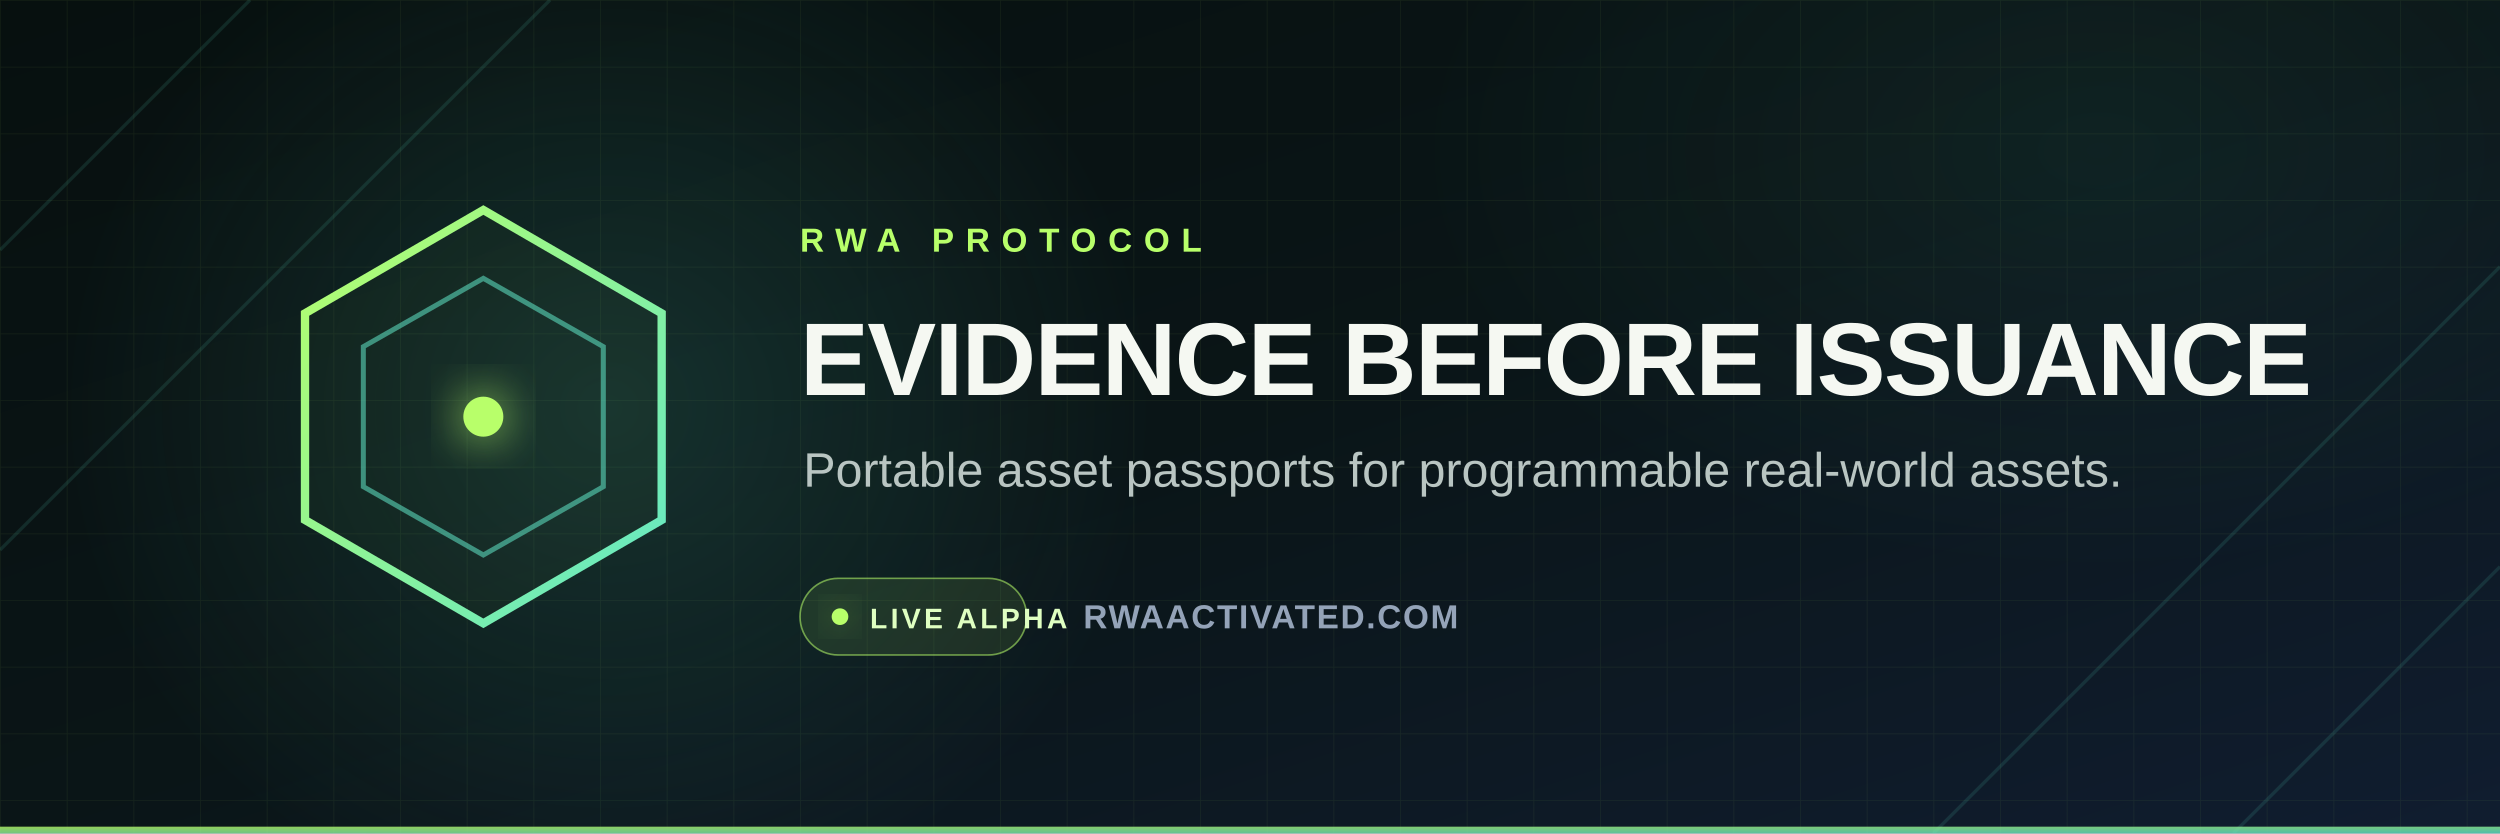
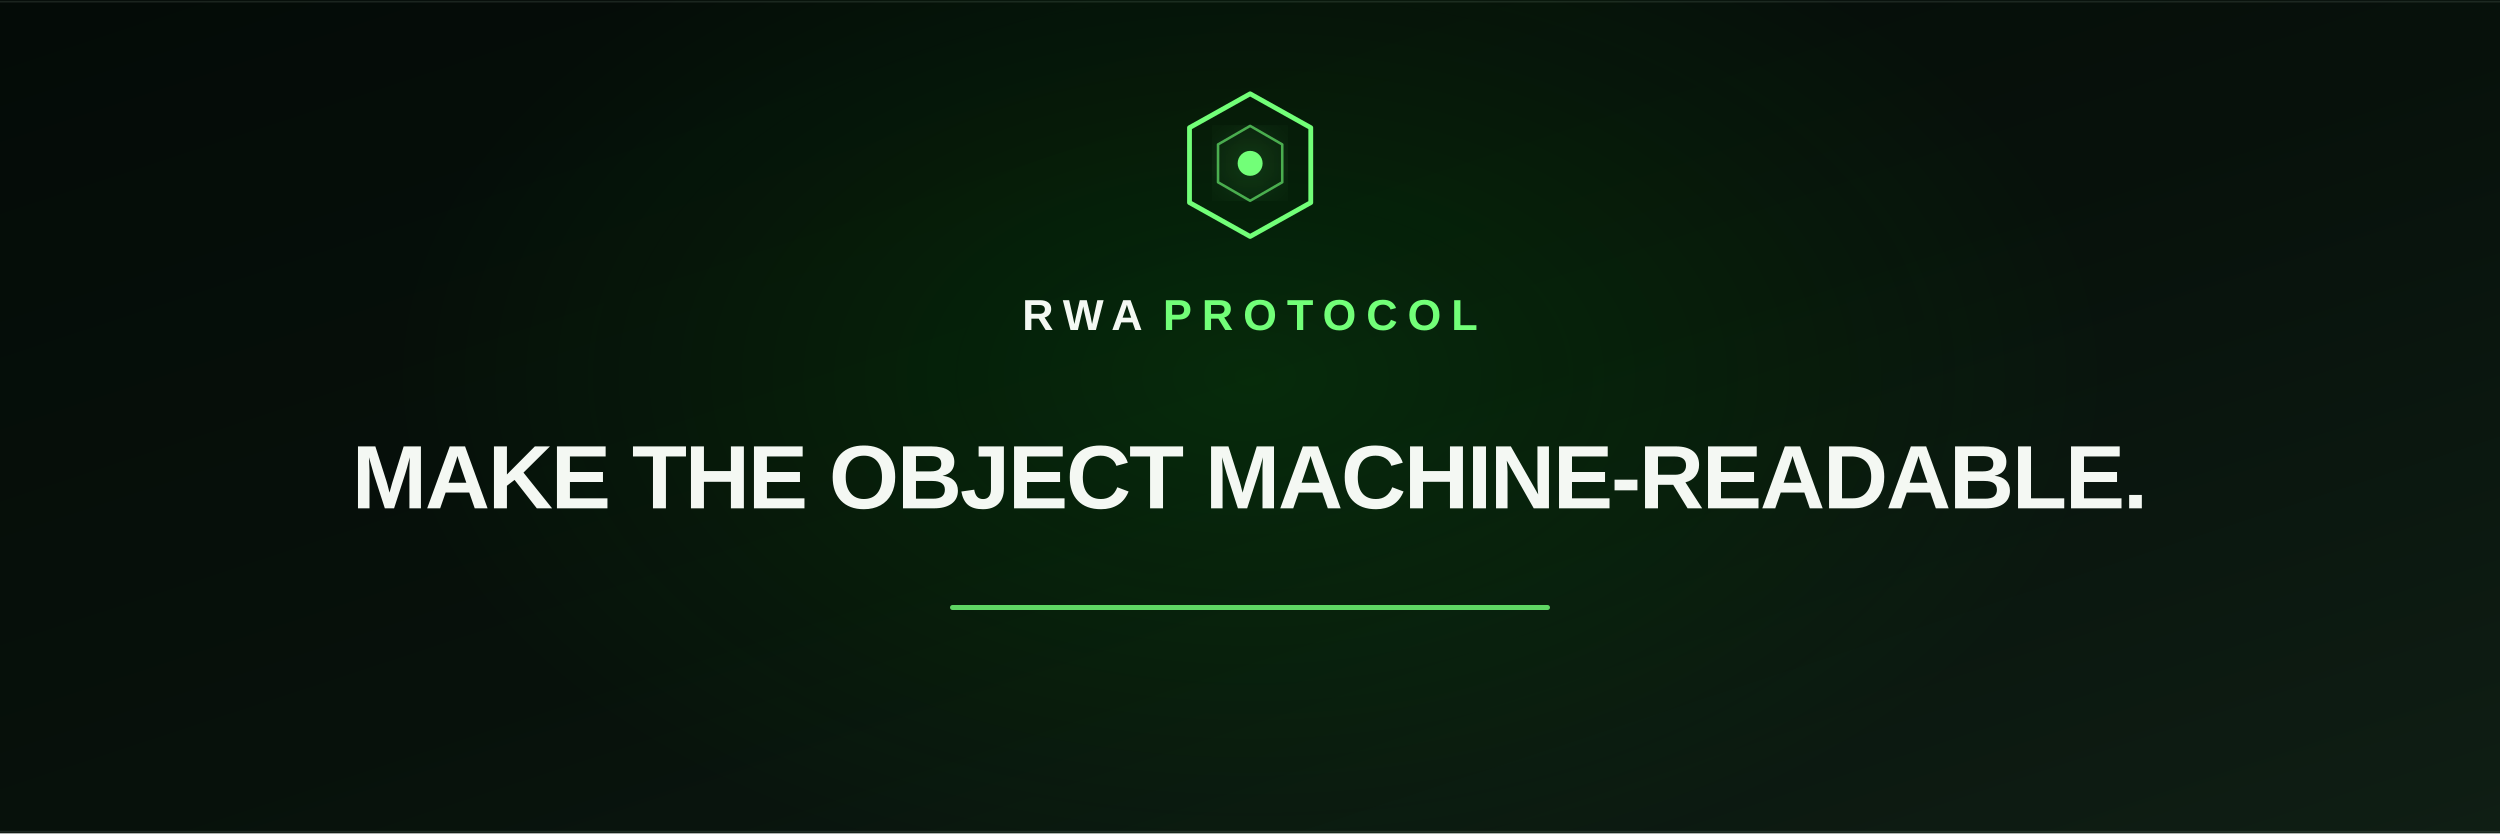
<svg xmlns="http://www.w3.org/2000/svg" width="1500" height="500" viewBox="0 0 1500 500">
  <defs>
-     <linearGradient id="bg" x1="0" y1="0" x2="1" y2="1">
-       <stop offset="0" stop-color="#07100f" />
-       <stop offset="0.5" stop-color="#0a1517" />
-       <stop offset="1" stop-color="#101d30" />
+     <linearGradient id="header-bg" x1="0" y1="0" x2="1" y2="1">
+       <stop offset="0" stop-color="#040b07" />
+       <stop offset="0.52" stop-color="#07110b" />
+       <stop offset="1" stop-color="#0f1e14" />
    </linearGradient>
-     <linearGradient id="edge" x1="0" y1="0" x2="1" y2="1">
-       <stop offset="0" stop-color="#b8ff6a" />
-       <stop offset="1" stop-color="#61e7c8" />
-     </linearGradient>
-     <radialGradient id="halo" cx="50%" cy="50%" r="50%">
-       <stop offset="0" stop-color="#61e7c8" stop-opacity="0.14" />
-       <stop offset="1" stop-color="#61e7c8" stop-opacity="0" />
+     <radialGradient id="header-halo" cx="50%" cy="50%" r="50%">
+       <stop offset="0" stop-color="#00c805" stop-opacity="0.14" />
+       <stop offset="1" stop-color="#00c805" stop-opacity="0" />
    </radialGradient>
-     <pattern id="grid" width="40" height="40" patternUnits="userSpaceOnUse">
-       <path d="M40 0H0V40" fill="none" stroke="#b8ff6a" stroke-opacity="0.06" stroke-width="1" />
-     </pattern>
-     <filter id="glow" x="-80%" y="-80%" width="260%" height="260%">
-       <feGaussianBlur stdDeviation="14" result="blur" />
+     <filter id="header-glow" x="-100%" y="-100%" width="300%" height="300%">
+       <feGaussianBlur stdDeviation="8" result="blur" />
      <feMerge>
        <feMergeNode in="blur" />
        <feMergeNode in="SourceGraphic" />
      </feMerge>
    </filter>
  </defs>
-   <rect width="1500" height="500" fill="url(#bg)" />
-   <rect width="1500" height="500" fill="url(#grid)" />
-   <ellipse cx="365" cy="245" rx="330" ry="310" fill="url(#halo)" />
-   <ellipse cx="1260" cy="90" rx="420" ry="260" fill="url(#halo)" opacity="0.45" />
-   <path d="M150 0 0 150M330 0 0 330M1500 160l-340 340M1500 340l-160 160" fill="none" stroke="#61e7c8" stroke-opacity="0.12" stroke-width="2" />
-   <g transform="translate(290 250)">
-     <path d="M0-124 107-62v124L0 124-107 62V-62z" fill="#b8ff6a" fill-opacity="0.025" stroke="url(#edge)" stroke-width="5" />
-     <path d="M0-83 72-42v84L0 83-72 42v-84z" fill="none" stroke="#61e7c8" stroke-opacity="0.55" stroke-width="3" />
-     <circle r="12" fill="#b8ff6a" filter="url(#glow)" />
+   <rect width="1500" height="500" fill="url(#header-bg)" />
+   <ellipse cx="750" cy="226" rx="520" ry="310" fill="url(#header-halo)" />
+   <path d="M0 1h1500M0 499h1500" stroke="#c6e0c9" stroke-opacity="0.12" />
+   <g transform="translate(703 52) scale(2.14)" fill="none" stroke="#72ff78" stroke-linecap="round" stroke-linejoin="round">
+     <path d="M5 11.5 22 2l17 9.5v21L22 42 5 32.5z" stroke-width="1.35" />
+     <path d="M13 16.2 22 11l9 5.2v10.6L22 32l-9-5.2z" stroke-width="0.72" stroke-opacity="0.62" />
+     <circle cx="22" cy="21.5" r="3.5" fill="#72ff78" stroke="none" filter="url(#header-glow)" />
  </g>
-   <g font-family="Arial, Helvetica, sans-serif">
-     <text x="480" y="151" fill="#b8ff6a" font-size="20" font-weight="700" letter-spacing="7">RWA PROTOCOL</text>
-     <text x="480" y="237" fill="#f5f8f2" font-size="62" font-weight="800" letter-spacing="-1">EVIDENCE BEFORE ISSUANCE</text>
-     <text x="482" y="292" fill="#b9c5c2" font-size="29" font-weight="400">Portable asset passports for programmable real-world assets.</text>
-     <g transform="translate(480 347)">
-       <rect width="136" height="46" rx="23" fill="#b8ff6a" fill-opacity="0.1" stroke="#b8ff6a" stroke-opacity="0.55" />
-       <circle cx="24" cy="23" r="5" fill="#b8ff6a" filter="url(#glow)" />
-       <text x="42" y="30" fill="#dfffc1" font-size="17" font-weight="700" letter-spacing="2">LIVE ALPHA</text>
-       <text x="170" y="30" fill="#94a3b8" font-size="20" font-weight="700" letter-spacing="1">RWAACTIVATED.COM</text>
-     </g>
+   <g text-anchor="middle" font-family="Arial, Helvetica, sans-serif">
+     <text x="750" y="198" fill="#f4f8f3" font-size="26" font-weight="800" letter-spacing="6">RWA <tspan fill="#72ff78">PROTOCOL</tspan>
+     </text>
+     <text x="750" y="305" fill="#f4f8f3" font-size="54" font-weight="800" letter-spacing="-1.2">MAKE THE OBJECT MACHINE-READABLE.</text>
  </g>
-   <rect x="0" y="496" width="1500" height="4" fill="url(#edge)" opacity="0.8" />
+   <rect x="570" y="363" width="360" height="3" rx="1.5" fill="#72ff78" opacity="0.82" />
</svg>
